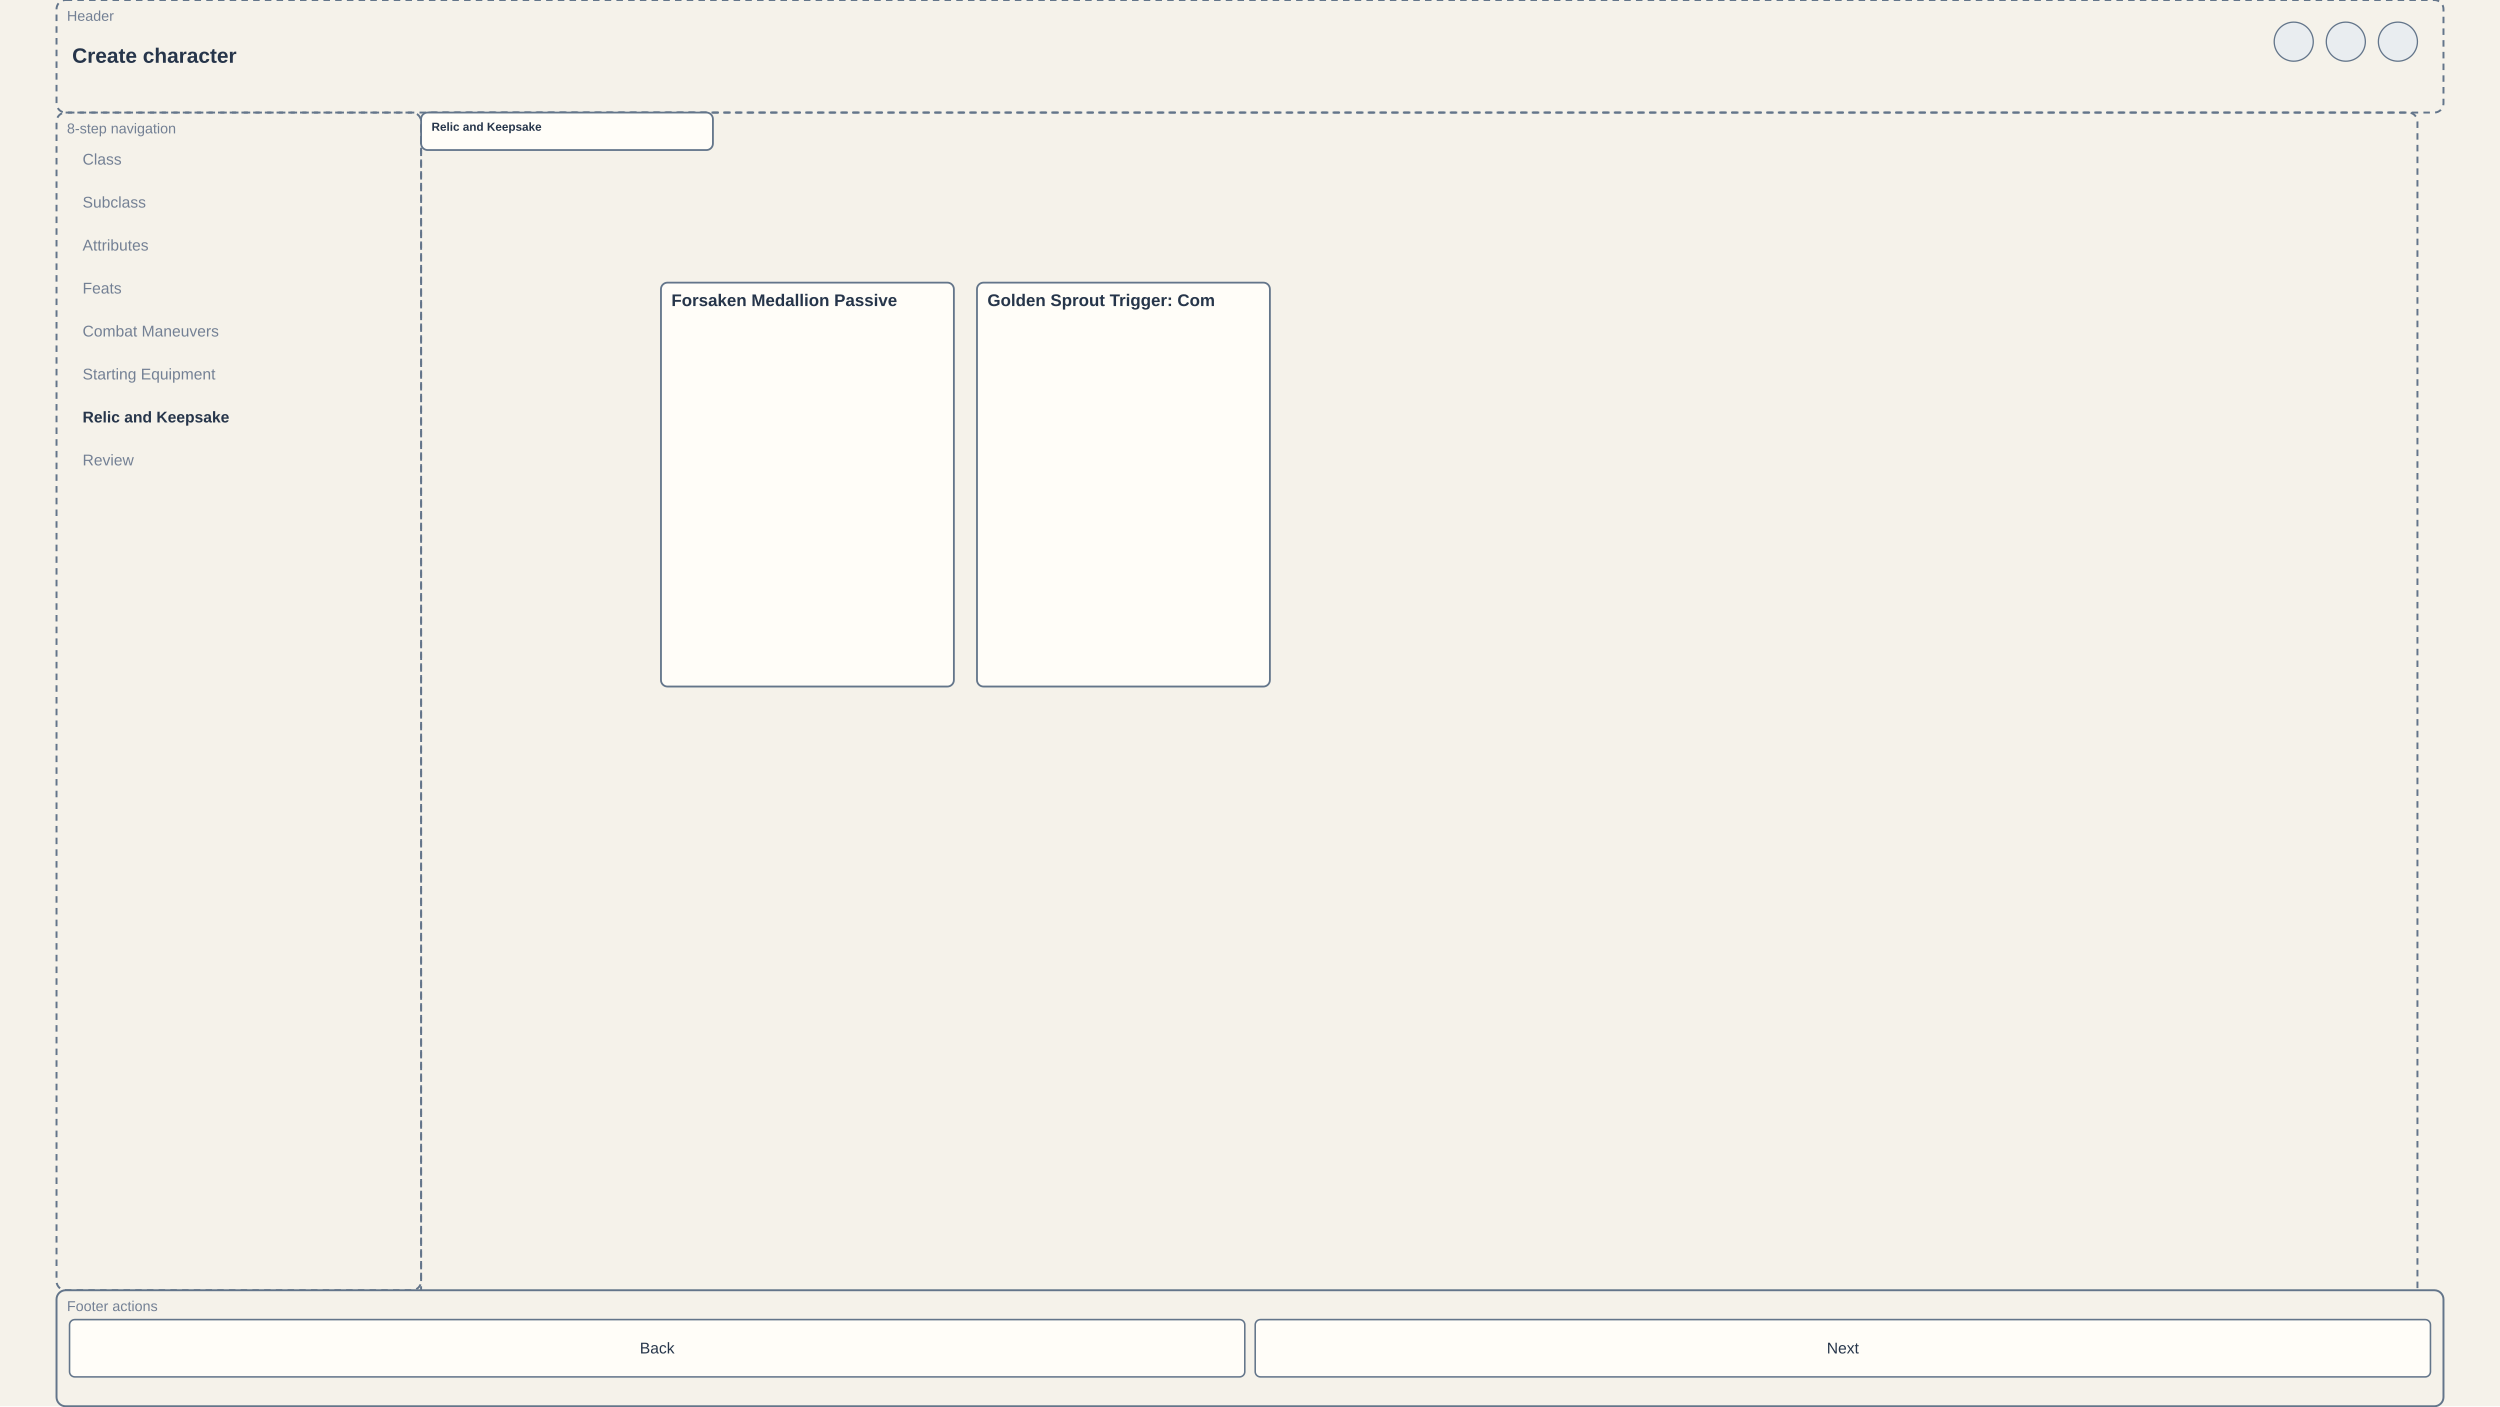
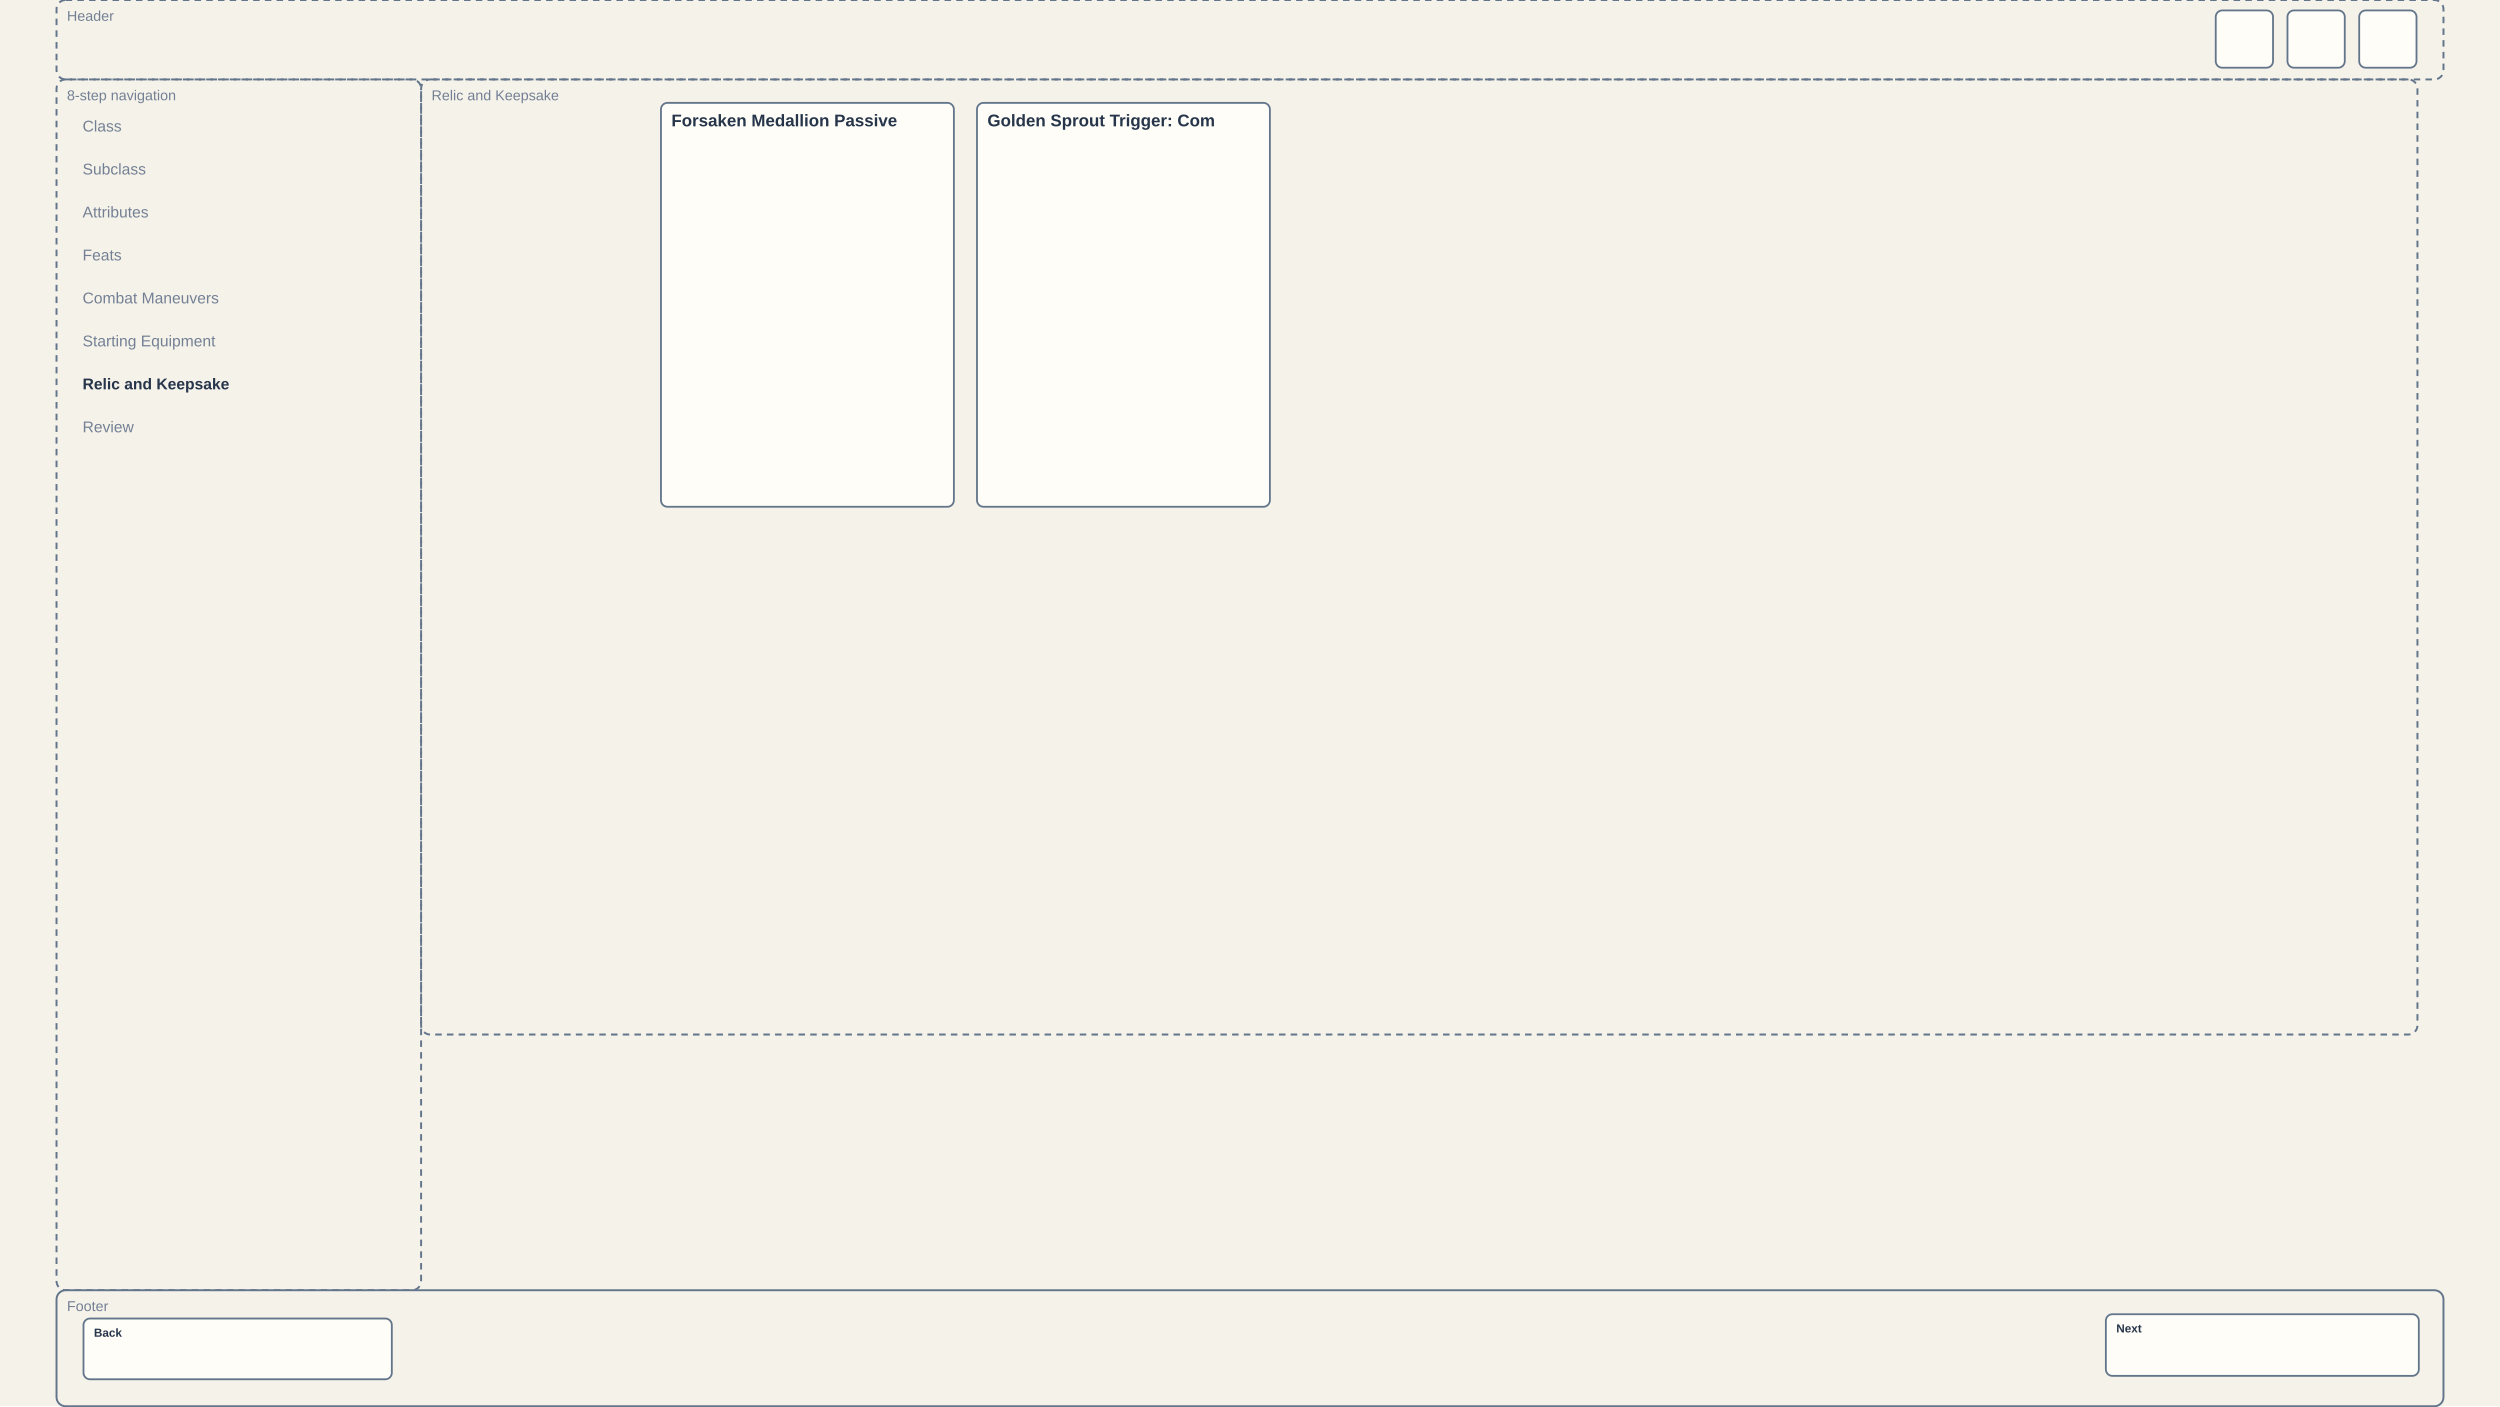
<svg xmlns="http://www.w3.org/2000/svg" width="1920" height="1080" viewBox="0 0 1920 1080">
  <rect width="1920" height="1080" fill="#f5f2ea" />
-   <rect x="43.406" y="0" width="1833.188" height="86.438" rx="7" fill="none" stroke="#63758a" stroke-width="1.5" stroke-dasharray="5 4" />
+   <g>
+     <rect x="43.406" y="0" width="1833.188" height="61" rx="7" fill="none" stroke="#63758a" stroke-width="1.5" stroke-dasharray="5 4" />
+   </g>
  <text x="51.406" y="16" font-family="Arial,sans-serif" font-size="11" font-weight="500" fill="#738094">Header</text>
-   <rect x="43.406" y="86.438" width="280" height="904.469" rx="7" fill="none" stroke="#63758a" stroke-width="1.5" stroke-dasharray="5 4" />
-   <text x="51.406" y="102.438" font-family="Arial,sans-serif" font-size="11" font-weight="500" fill="#738094">8-step navigation</text>
-   <rect x="323.406" y="86.438" width="1533.188" height="993.562" rx="7" fill="none" stroke="#63758a" stroke-width="1.5" stroke-dasharray="5 4" />
-   <text x="331.406" y="102.438" font-family="Arial,sans-serif" font-size="11" font-weight="500" fill="#738094">Relic and Keepsake</text>
-   <text x="55.406" y="48.219" font-family="Arial,sans-serif" font-size="16" font-weight="600" fill="#26354a">Create character</text>
-   <rect x="1746.594" y="17" width="30" height="30" rx="15" fill="#e9edf0" stroke="#63758a" />
-   <rect x="1786.594" y="17" width="30" height="30" rx="15" fill="#e9edf0" stroke="#63758a" />
-   <rect x="1826.594" y="17" width="30" height="30" rx="15" fill="#e9edf0" stroke="#63758a" />
-   <text x="63.406" y="126.438" font-family="Arial,sans-serif" font-size="12" fill="#738094" font-weight="400">Class</text>
-   <text x="63.406" y="159.438" font-family="Arial,sans-serif" font-size="12" fill="#738094" font-weight="400">Subclass</text>
-   <text x="63.406" y="192.438" font-family="Arial,sans-serif" font-size="12" fill="#738094" font-weight="400">Attributes</text>
-   <text x="63.406" y="225.438" font-family="Arial,sans-serif" font-size="12" fill="#738094" font-weight="400">Feats</text>
-   <text x="63.406" y="258.438" font-family="Arial,sans-serif" font-size="12" fill="#738094" font-weight="400">Combat Maneuvers</text>
-   <text x="63.406" y="291.438" font-family="Arial,sans-serif" font-size="12" fill="#738094" font-weight="400">Starting Equipment</text>
-   <text x="63.406" y="324.438" font-family="Arial,sans-serif" font-size="12" fill="#26354a" font-weight="700">Relic and Keepsake</text>
-   <text x="63.406" y="357.438" font-family="Arial,sans-serif" font-size="12" fill="#738094" font-weight="400">Review</text>
-   <rect x="323.406" y="86.438" width="224.125" height="28.797" rx="5" fill="#fffdf8" stroke="#63758a" stroke-width="1.4" />
-   <text x="331.406" y="100.438" font-family="Arial,sans-serif" font-size="9" font-weight="600" fill="#26354a">Relic and Keepsake</text>
-   <rect x="507.625" y="217.062" width="224.953" height="310.203" rx="5" fill="#fffdf8" stroke="#63758a" stroke-width="1.4" />
-   <text x="515.625" y="235.062" font-family="Arial,sans-serif" font-size="13" font-weight="600" fill="#26354a">Forsaken Medallion Passive</text>
-   <rect x="750.328" y="217.062" width="224.953" height="310.203" rx="5" fill="#fffdf8" stroke="#63758a" stroke-width="1.4" />
-   <text x="758.328" y="235.062" font-family="Arial,sans-serif" font-size="13" font-weight="600" fill="#26354a">Golden Sprout Trigger: Com</text>
-   <rect x="43.406" y="990.906" width="1833.188" height="89.094" rx="7" fill="#f5f2ea" stroke="#63758a" stroke-width="1.5" />
-   <text x="51.406" y="1006.906" font-family="Arial,sans-serif" font-size="11" font-weight="500" fill="#738094">Footer actions</text>
-   <rect x="53.406" y="1013.453" width="902.594" height="44" rx="4" fill="#fffdf8" stroke="#63758a" stroke-width="1.2" />
-   <text x="504.703" y="1039.453" text-anchor="middle" font-family="Arial,sans-serif" font-size="12" fill="#26354a">Back</text>
-   <rect x="964" y="1013.453" width="902.594" height="44" rx="4" fill="#fffdf8" stroke="#63758a" stroke-width="1.2" />
-   <text x="1415.297" y="1039.453" text-anchor="middle" font-family="Arial,sans-serif" font-size="12" fill="#26354a">Next</text>
+   <g>
+     <rect x="43.406" y="61" width="280" height="929.906" rx="7" fill="none" stroke="#63758a" stroke-width="1.5" stroke-dasharray="5 4" />
+   </g>
+   <text x="51.406" y="77" font-family="Arial,sans-serif" font-size="11" font-weight="500" fill="#738094">8-step navigation</text>
+   <g>
+     <rect x="323.406" y="61" width="1533.188" height="733.516" rx="7" fill="none" stroke="#63758a" stroke-width="1.5" stroke-dasharray="5 4" />
+   </g>
+   <text x="331.406" y="77" font-family="Arial,sans-serif" font-size="11" font-weight="500" fill="#738094">Relic and Keepsake</text>
+   <defs>
+     <clipPath id="activeHeaderClip">
+       <rect x="64.125" y="15.594" width="1627.562" height="28.797" />
+     </clipPath>
+   </defs>
+   <text x="64.125" y="36.328" clip-path="url(#activeHeaderClip)" font-family="Arial,sans-serif" font-size="16" font-weight="600" fill="#26354a" />
+   <g>
+     <rect x="1701.688" y="8" width="44" height="44" rx="5" fill="#fffdf8" stroke="#63758a" stroke-width="1.4" />
+   </g>
+   <g>
+     <rect x="1756.781" y="8" width="44" height="44" rx="5" fill="#fffdf8" stroke="#63758a" stroke-width="1.4" />
+   </g>
+   <g>
+     <rect x="1811.875" y="8" width="44" height="44" rx="5" fill="#fffdf8" stroke="#63758a" stroke-width="1.4" />
+   </g>
+   <text x="63.406" y="101" font-family="Arial,sans-serif" font-size="12" fill="#738094" font-weight="400">Class</text>
+   <text x="63.406" y="134" font-family="Arial,sans-serif" font-size="12" fill="#738094" font-weight="400">Subclass</text>
+   <text x="63.406" y="167" font-family="Arial,sans-serif" font-size="12" fill="#738094" font-weight="400">Attributes</text>
+   <text x="63.406" y="200" font-family="Arial,sans-serif" font-size="12" fill="#738094" font-weight="400">Feats</text>
+   <text x="63.406" y="233" font-family="Arial,sans-serif" font-size="12" fill="#738094" font-weight="400">Combat Maneuvers</text>
+   <text x="63.406" y="266" font-family="Arial,sans-serif" font-size="12" fill="#738094" font-weight="400">Starting Equipment</text>
+   <text x="63.406" y="299" font-family="Arial,sans-serif" font-size="12" fill="#26354a" font-weight="700">Relic and Keepsake</text>
+   <text x="63.406" y="332" font-family="Arial,sans-serif" font-size="12" fill="#738094" font-weight="400">Review</text>
+   <g>
+     <rect x="507.625" y="79" width="224.953" height="310.203" rx="5" fill="#fffdf8" stroke="#63758a" stroke-width="1.4" />
+   </g>
+   <text x="515.625" y="97" font-family="Arial,sans-serif" font-size="13" font-weight="600" fill="#26354a">Forsaken Medallion Passive</text>
+   <g>
+     <rect x="750.328" y="79" width="224.953" height="310.203" rx="5" fill="#fffdf8" stroke="#63758a" stroke-width="1.4" />
+   </g>
+   <text x="758.328" y="97" font-family="Arial,sans-serif" font-size="13" font-weight="600" fill="#26354a">Golden Sprout Trigger: Com</text>
+   <g>
+     <rect x="43.406" y="990.906" width="1833.188" height="89.094" rx="7" fill="#f5f2ea" stroke="#63758a" stroke-width="1.5" />
+   </g>
+   <text x="51.406" y="1006.906" font-family="Arial,sans-serif" font-size="11" font-weight="500" fill="#738094">Footer</text>
+   <g>
+     <rect x="64.125" y="1012.625" width="236.797" height="46.656" rx="5" fill="#fffdf8" stroke="#63758a" stroke-width="1.4" />
+   </g>
+   <text x="72.125" y="1026.625" font-family="Arial,sans-serif" font-size="9" font-weight="600" fill="#26354a">Back</text>
+   <g>
+     <rect x="1617.302" y="1009.315" width="240.349" height="47.356" rx="5" fill="#fffdf8" stroke="#63758a" stroke-width="1.4" />
+   </g>
+   <text x="1625.302" y="1023.315" font-family="Arial,sans-serif" font-size="9" font-weight="600" fill="#26354a">Next</text>
</svg>
